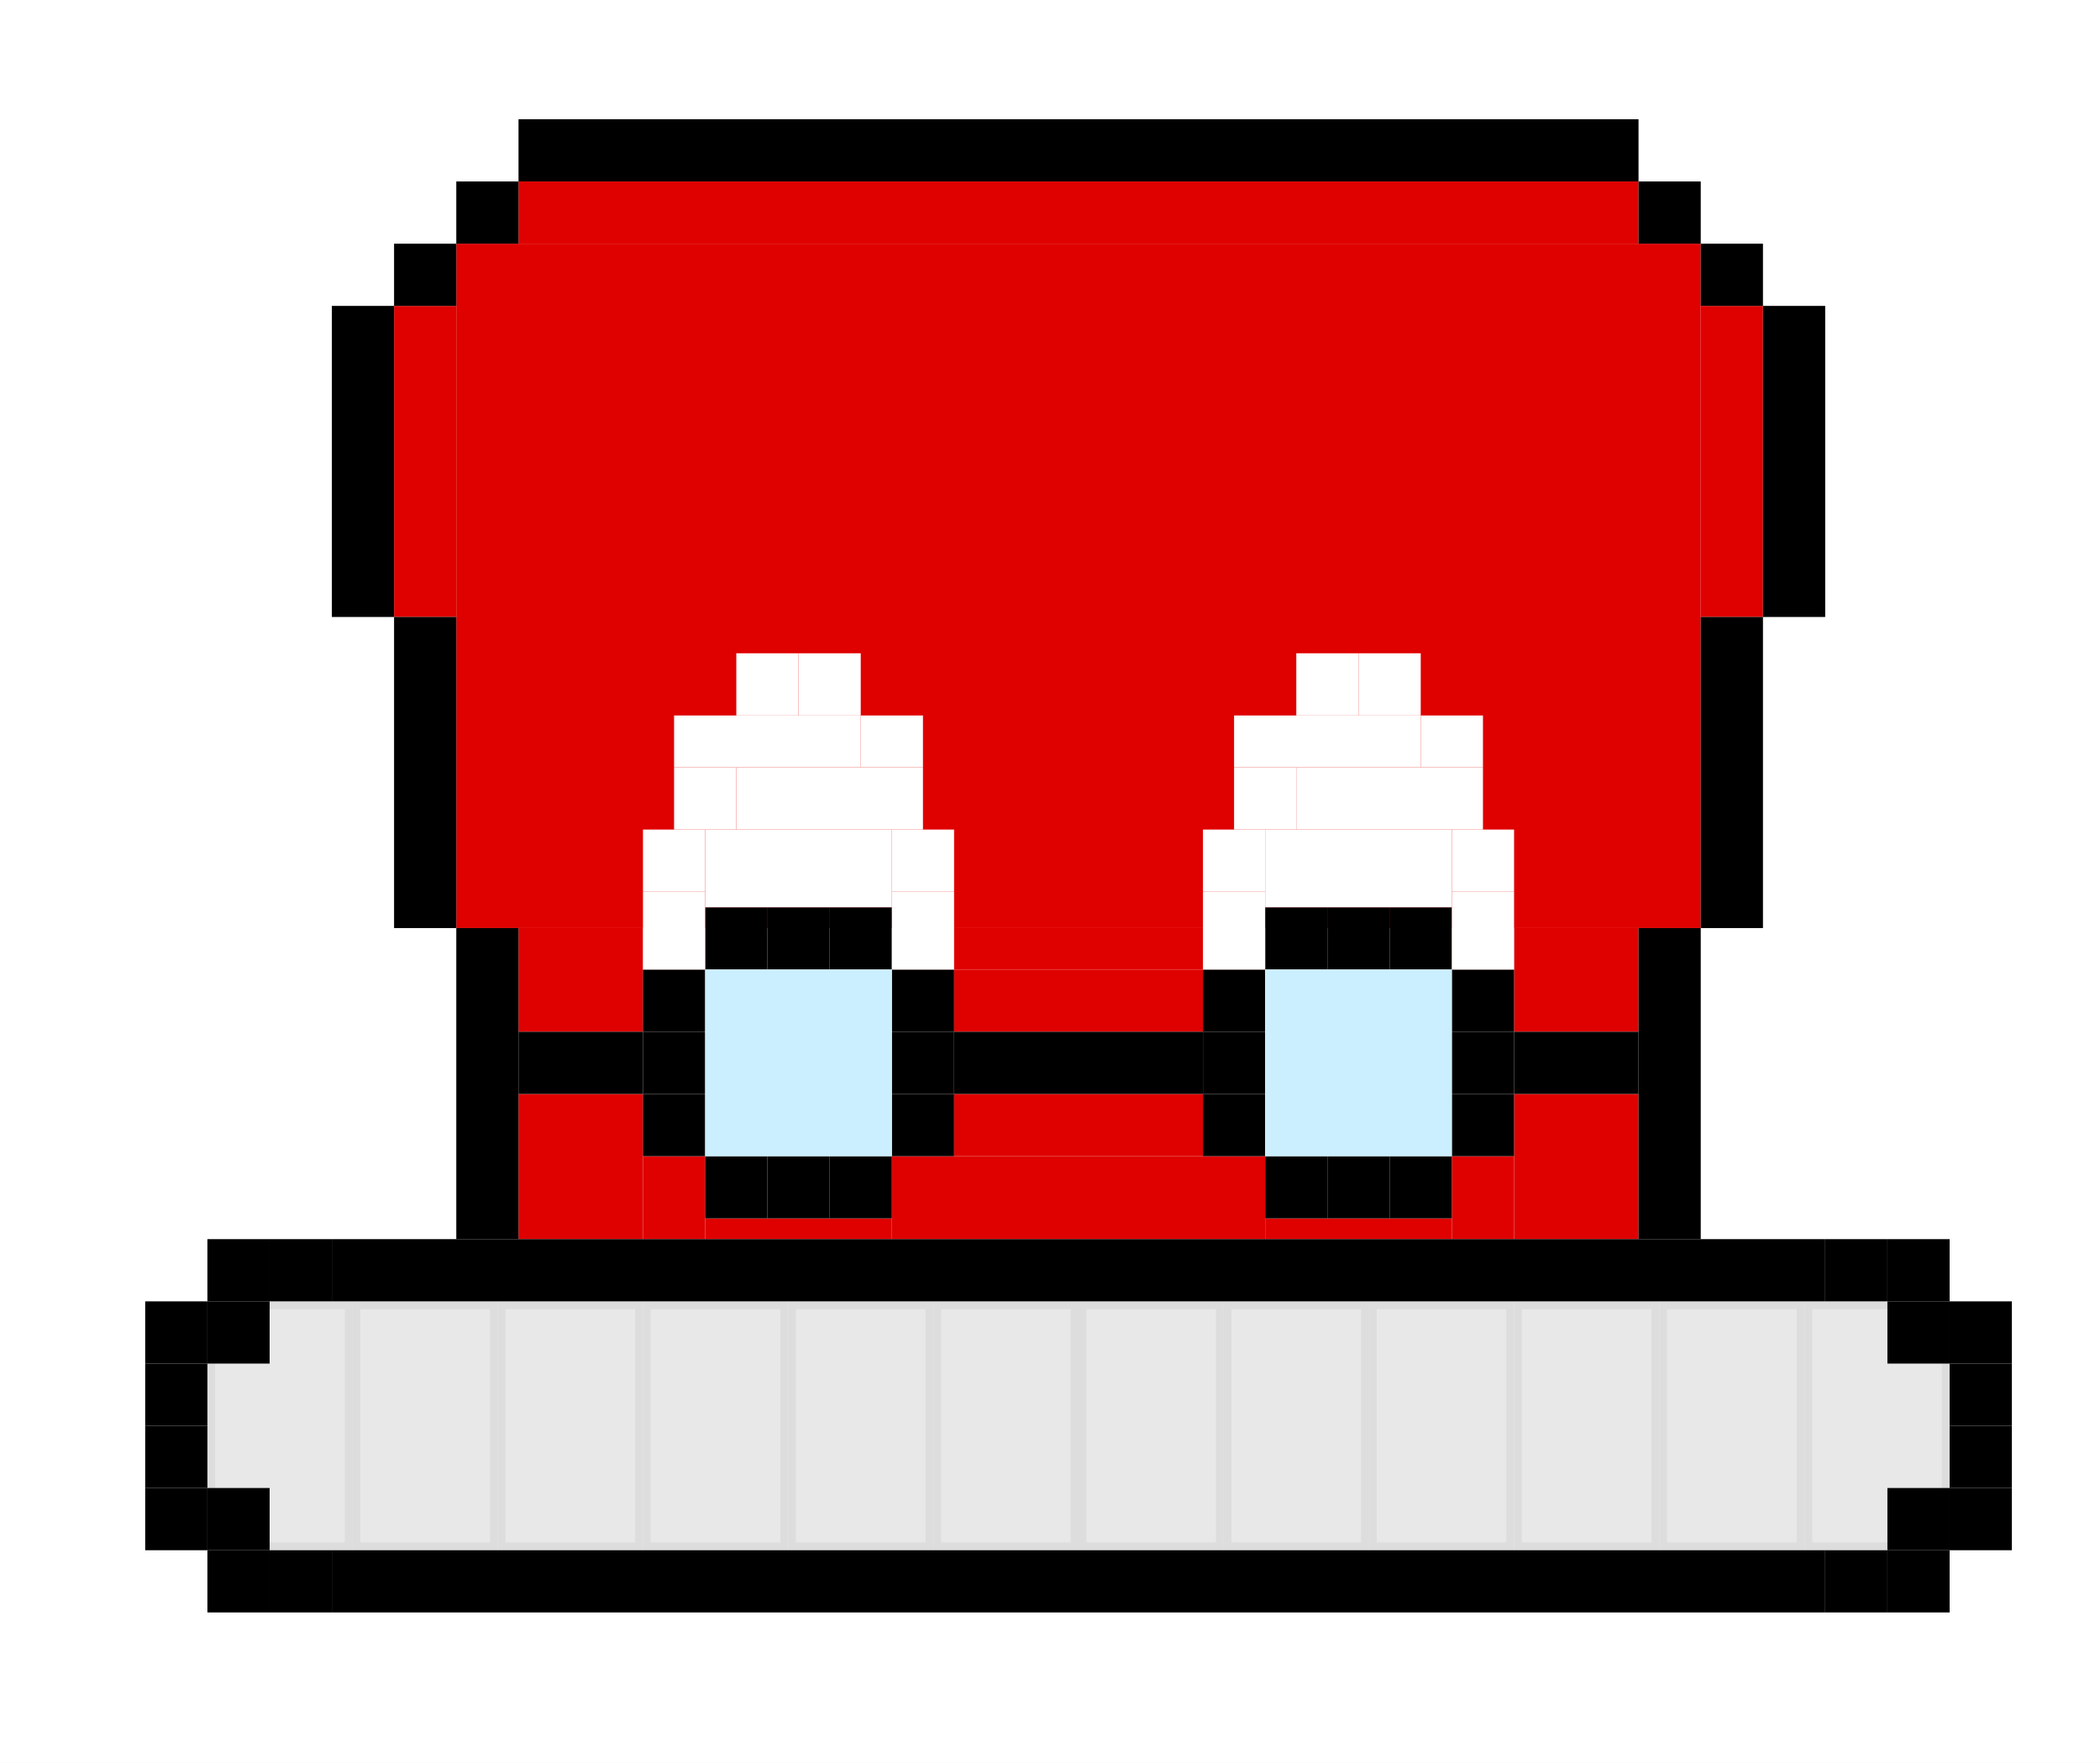
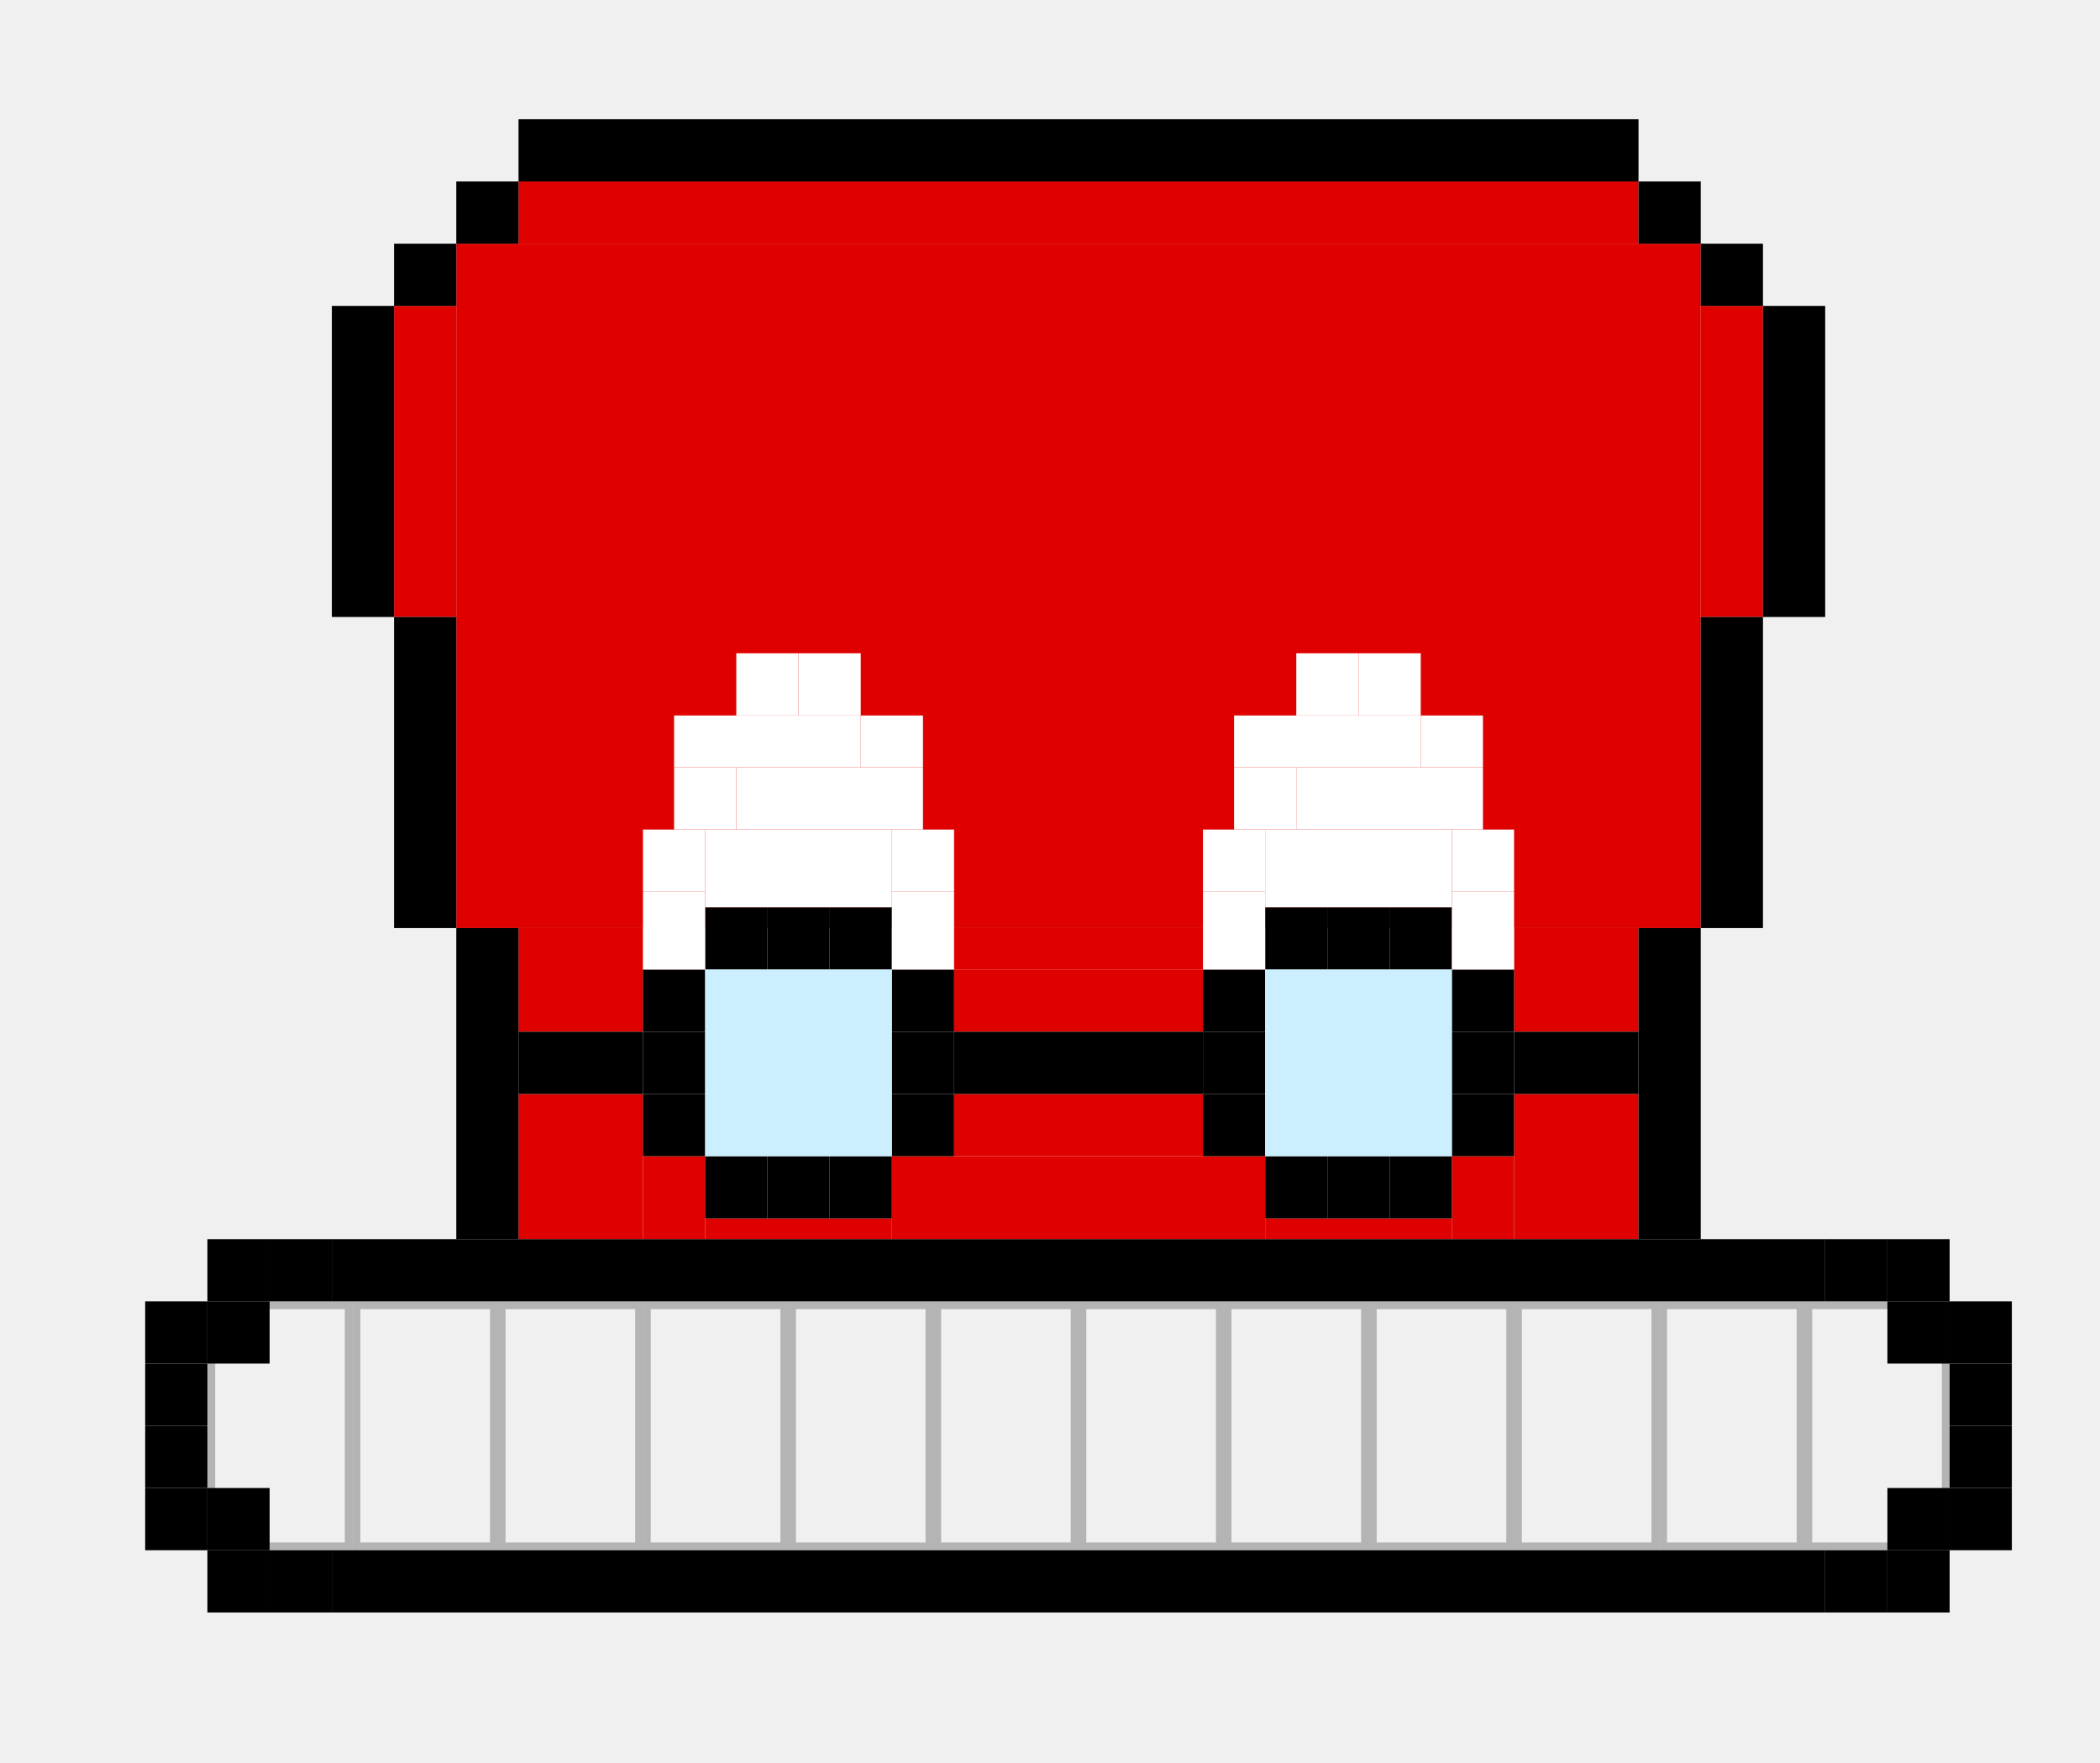
<svg xmlns="http://www.w3.org/2000/svg" width="405" height="340" viewBox="0 0 405 340" fill="none">
-   <rect width="405" height="340" fill="white" />
-   <rect x="40" y="251" width="28" height="48" fill="#D3D3D3" fill-opacity="0.5" />
-   <rect x="40.75" y="251.75" width="26.5" height="46.5" stroke="black" stroke-opacity="0.05" stroke-width="1.5" />
-   <rect x="68" y="251" width="28" height="48" fill="#D3D3D3" fill-opacity="0.5" />
-   <rect x="68.75" y="251.75" width="26.5" height="46.5" stroke="black" stroke-opacity="0.05" stroke-width="1.5" />
-   <rect x="96" y="251" width="28" height="48" fill="#D3D3D3" fill-opacity="0.5" />
-   <rect x="96.75" y="251.75" width="26.5" height="46.5" stroke="black" stroke-opacity="0.05" stroke-width="1.5" />
-   <rect x="124" y="251" width="28" height="48" fill="#D3D3D3" fill-opacity="0.5" />
-   <rect x="124.75" y="251.75" width="26.5" height="46.5" stroke="black" stroke-opacity="0.05" stroke-width="1.5" />
-   <rect x="152" y="251" width="28" height="48" fill="#D3D3D3" fill-opacity="0.5" />
-   <rect x="152.75" y="251.75" width="26.5" height="46.5" stroke="black" stroke-opacity="0.05" stroke-width="1.5" />
-   <rect x="180" y="251" width="28" height="48" fill="#D3D3D3" fill-opacity="0.5" />
-   <rect x="180.75" y="251.75" width="26.5" height="46.5" stroke="black" stroke-opacity="0.05" stroke-width="1.5" />
-   <rect x="208" y="251" width="28" height="48" fill="#D3D3D3" fill-opacity="0.5" />
-   <rect x="208.75" y="251.75" width="26.5" height="46.5" stroke="black" stroke-opacity="0.05" stroke-width="1.5" />
-   <rect x="236" y="251" width="28" height="48" fill="#D3D3D3" fill-opacity="0.5" />
-   <rect x="236.75" y="251.75" width="26.5" height="46.5" stroke="black" stroke-opacity="0.05" stroke-width="1.5" />
-   <rect x="264" y="251" width="28" height="48" fill="#D3D3D3" fill-opacity="0.5" />
-   <rect x="264.75" y="251.75" width="26.5" height="46.5" stroke="black" stroke-opacity="0.05" stroke-width="1.5" />
-   <rect x="292" y="251" width="28" height="48" fill="#D3D3D3" fill-opacity="0.5" />
-   <rect x="292.75" y="251.75" width="26.5" height="46.5" stroke="black" stroke-opacity="0.05" stroke-width="1.5" />
-   <rect x="320" y="251" width="28" height="48" fill="#D3D3D3" fill-opacity="0.5" />
-   <rect x="320.75" y="251.75" width="26.5" height="46.5" stroke="black" stroke-opacity="0.05" stroke-width="1.5" />
-   <rect x="348" y="251" width="28" height="48" fill="#D3D3D3" fill-opacity="0.5" />
-   <rect x="348.75" y="251.75" width="26.5" height="46.5" stroke="black" stroke-opacity="0.05" stroke-width="1.5" />
+   <rect width="405" height="340" fill="transparent" />
+   <rect x="40" y="251" width="28" height="48" fill="transparent" fill-opacity="0.5" />
+   <rect x="40.75" y="251.75" width="26.5" height="46.5" stroke="black" stroke-opacity="0.25" stroke-width="1.5" />
+   <rect x="68" y="251" width="28" height="48" fill="transparent" fill-opacity="0.5" />
+   <rect x="68.75" y="251.75" width="26.5" height="46.5" stroke="black" stroke-opacity="0.25" stroke-width="1.5" />
+   <rect x="96" y="251" width="28" height="48" fill="transparent" fill-opacity="0.5" />
+   <rect x="96.75" y="251.75" width="26.5" height="46.5" stroke="black" stroke-opacity="0.25" stroke-width="1.5" />
+   <rect x="124" y="251" width="28" height="48" fill="transparent" fill-opacity="0.5" />
+   <rect x="124.75" y="251.75" width="26.5" height="46.5" stroke="black" stroke-opacity="0.25" stroke-width="1.5" />
+   <rect x="152" y="251" width="28" height="48" fill="transparent" fill-opacity="0.5" />
+   <rect x="152.75" y="251.75" width="26.5" height="46.5" stroke="black" stroke-opacity="0.25" stroke-width="1.5" />
+   <rect x="180" y="251" width="28" height="48" fill="transparent" fill-opacity="0.5" />
+   <rect x="180.75" y="251.75" width="26.5" height="46.5" stroke="black" stroke-opacity="0.25" stroke-width="1.5" />
+   <rect x="208" y="251" width="28" height="48" fill="transparent" fill-opacity="0.5" />
+   <rect x="208.75" y="251.75" width="26.5" height="46.5" stroke="black" stroke-opacity="0.25" stroke-width="1.5" />
+   <rect x="236" y="251" width="28" height="48" fill="transparent" fill-opacity="0.5" />
+   <rect x="236.75" y="251.75" width="26.5" height="46.5" stroke="black" stroke-opacity="0.25" stroke-width="1.5" />
+   <rect x="264" y="251" width="28" height="48" fill="transparent" fill-opacity="0.5" />
+   <rect x="264.75" y="251.75" width="26.5" height="46.5" stroke="black" stroke-opacity="0.25" stroke-width="1.5" />
+   <rect x="292" y="251" width="28" height="48" fill="transparent" fill-opacity="0.5" />
+   <rect x="292.75" y="251.75" width="26.5" height="46.5" stroke="black" stroke-opacity="0.25" stroke-width="1.5" />
+   <rect x="320" y="251" width="28" height="48" fill="transparent" fill-opacity="0.5" />
+   <rect x="320.75" y="251.75" width="26.5" height="46.5" stroke="black" stroke-opacity="0.25" stroke-width="1.5" />
+   <rect x="348" y="251" width="28" height="48" fill="transparent" fill-opacity="0.5" />
+   <rect x="348.75" y="251.75" width="26.5" height="46.5" stroke="black" stroke-opacity="0.25" stroke-width="1.5" />
  <path d="M88 59H76V119H88V59Z" fill="#DF0000" />
  <path d="M124 179H100V199H124V179Z" fill="#DF0000" />
  <path d="M136 179H124V187H136V179Z" fill="#DF0000" />
  <path d="M136 223H124V239H136V223Z" fill="#DF0000" />
  <path d="M172 235H136V239H172V235Z" fill="#DF0000" />
  <path d="M124 211H100V239H124V211Z" fill="#DF0000" />
  <path d="M292 179H316V199H292V179Z" fill="#DF0000" />
  <path d="M280 179H292V187H280V179Z" fill="#DF0000" />
  <path d="M280 223H292V239H280V223Z" fill="#DF0000" />
  <path d="M244 235H280V239H244V235Z" fill="#DF0000" />
  <path d="M292 211H316V239H292V211Z" fill="#DF0000" />
  <path d="M340 59H328V119H340V59Z" fill="#DF0000" />
  <path d="M328 47H88V179H328V47Z" fill="#DF0000" />
  <path d="M244 179H172V187H244V179Z" fill="#DF0000" />
  <path d="M232 187H184V199H232V187Z" fill="#DF0000" />
  <path d="M232 211H184V223H232V211Z" fill="#DF0000" />
  <path d="M244 223H172V239H244V223Z" fill="#DF0000" />
  <path d="M316 35H100V47H316V35Z" fill="#DF0000" />
  <rect x="64" y="59" width="12" height="60" fill="black" />
  <rect x="76" y="119" width="12" height="60" fill="black" />
  <rect x="88" y="179" width="12" height="60" fill="black" />
  <rect x="76" y="47" width="12" height="12" fill="black" />
  <rect x="88" y="35" width="12" height="12" fill="black" />
  <rect width="12" height="60" transform="matrix(-1 0 0 1 352 59)" fill="black" />
  <rect width="12" height="60" transform="matrix(-1 0 0 1 340 119)" fill="black" />
  <rect width="12" height="60" transform="matrix(-1 0 0 1 328 179)" fill="black" />
  <rect width="12" height="12" transform="matrix(-1 0 0 1 340 47)" fill="black" />
  <rect width="12" height="12" transform="matrix(-1 0 0 1 328 35)" fill="black" />
  <rect width="216" height="12" transform="matrix(-1 0 0 1 316 23)" fill="black" />
  <rect x="136" y="175" width="12" height="12" fill="black" />
  <rect x="148" y="175" width="12" height="12" fill="black" />
  <rect x="160" y="175" width="12" height="12" fill="black" />
  <rect x="172" y="187" width="12" height="12" fill="black" />
  <rect x="172" y="199" width="12" height="12" fill="black" />
  <rect x="172" y="211" width="12" height="12" fill="black" />
  <rect x="160" y="223" width="12" height="12" fill="black" />
  <rect x="148" y="223" width="12" height="12" fill="black" />
  <rect x="136" y="223" width="12" height="12" fill="black" />
  <rect x="124" y="211" width="12" height="12" fill="black" />
  <rect x="124" y="199" width="12" height="12" fill="black" />
  <rect x="124" y="187" width="12" height="12" fill="black" />
  <rect x="184" y="199" width="48" height="12" fill="black" />
  <rect x="100" y="199" width="24" height="12" fill="black" />
  <rect x="292" y="199" width="24" height="12" fill="black" />
  <rect x="244" y="175" width="12" height="12" fill="black" />
  <rect x="256" y="175" width="12" height="12" fill="black" />
  <rect x="268" y="175" width="12" height="12" fill="black" />
  <rect x="280" y="187" width="12" height="12" fill="black" />
  <rect x="280" y="199" width="12" height="12" fill="black" />
  <rect x="280" y="211" width="12" height="12" fill="black" />
  <rect x="268" y="223" width="12" height="12" fill="black" />
  <rect x="256" y="223" width="12" height="12" fill="black" />
  <rect x="244" y="223" width="12" height="12" fill="black" />
  <rect x="232" y="211" width="12" height="12" fill="black" />
  <rect x="232" y="199" width="12" height="12" fill="black" />
  <rect x="232" y="187" width="12" height="12" fill="black" />
  <rect x="64" y="239" width="288" height="12" fill="black" />
  <rect x="64" y="299" width="288" height="12" fill="black" />
  <path d="M52 239H64V251H52V239Z" fill="black" />
  <path d="M40 239H52V251H40V239Z" fill="black" />
  <path d="M40 251H52V263H40V251Z" fill="black" />
  <path d="M28 251H40V263H28V251Z" fill="black" />
  <path d="M28 263H40V275H28V263Z" fill="black" />
  <path d="M52 311H64V299H52V311Z" fill="black" />
  <path d="M40 311H52V299H40V311Z" fill="black" />
  <path d="M40 299H52V287H40V299Z" fill="black" />
  <path d="M28 299H40V287H28V299Z" fill="black" />
  <path d="M28 287H40V275H28V287Z" fill="black" />
  <path d="M364 239H352V251H364V239Z" fill="black" />
  <path d="M376 239H364V251H376V239Z" fill="black" />
  <path d="M376 251H364V263H376V251Z" fill="black" />
  <path d="M388 251H376V263H388V251Z" fill="black" />
  <path d="M388 263H376V275H388V263Z" fill="black" />
  <path d="M364 311H352V299H364V311Z" fill="black" />
  <path d="M376 311H364V299H376V311Z" fill="black" />
  <path d="M376 299H364V287H376V299Z" fill="black" />
  <path d="M388 299H376V287H388V299Z" fill="black" />
  <path d="M388 287H376V275H388V287Z" fill="black" />
  <path d="M136 187H172V223H136V187Z" fill="#CBEFFF" />
  <path d="M244 187H280V223H244V187Z" fill="#CBEFFF" />
  <path d="M130 148H142V160H130V148Z" fill="white" />
  <path d="M130 138H166V148H130V138Z" fill="white" />
  <path d="M142 126H154V138H142V126Z" fill="white" />
  <path d="M154 126H166V138H154V126Z" fill="white" />
  <path d="M166 138H178V148H166V138Z" fill="white" />
  <path d="M172 160H184V172H172V160Z" fill="white" />
  <path d="M124 160H136V172H124V160Z" fill="white" />
  <path d="M142 148H178V160H142V148Z" fill="white" />
  <path d="M238 148H250V160H238V148Z" fill="white" />
  <path d="M238 138H274V148H238V138Z" fill="white" />
  <path d="M250 126H262V138H250V126Z" fill="white" />
  <path d="M262 126H274V138H262V126Z" fill="white" />
  <path d="M274 138H286V148H274V138Z" fill="white" />
  <path d="M280 160H292V172H280V160Z" fill="white" />
  <path d="M232 160H244V172H232V160Z" fill="white" />
  <path d="M250 148H286V160H250V148Z" fill="white" />
  <path d="M124 172H136V187H124V172Z" fill="white" />
  <path d="M172 172H184V187H172V172Z" fill="white" />
  <path d="M136 160H172V175H136V160Z" fill="white" />
  <path d="M232 172H244V187H232V172Z" fill="white" />
  <path d="M280 172H292V187H280V172Z" fill="white" />
  <path d="M244 160H280V175H244V160Z" fill="white" />
</svg>
